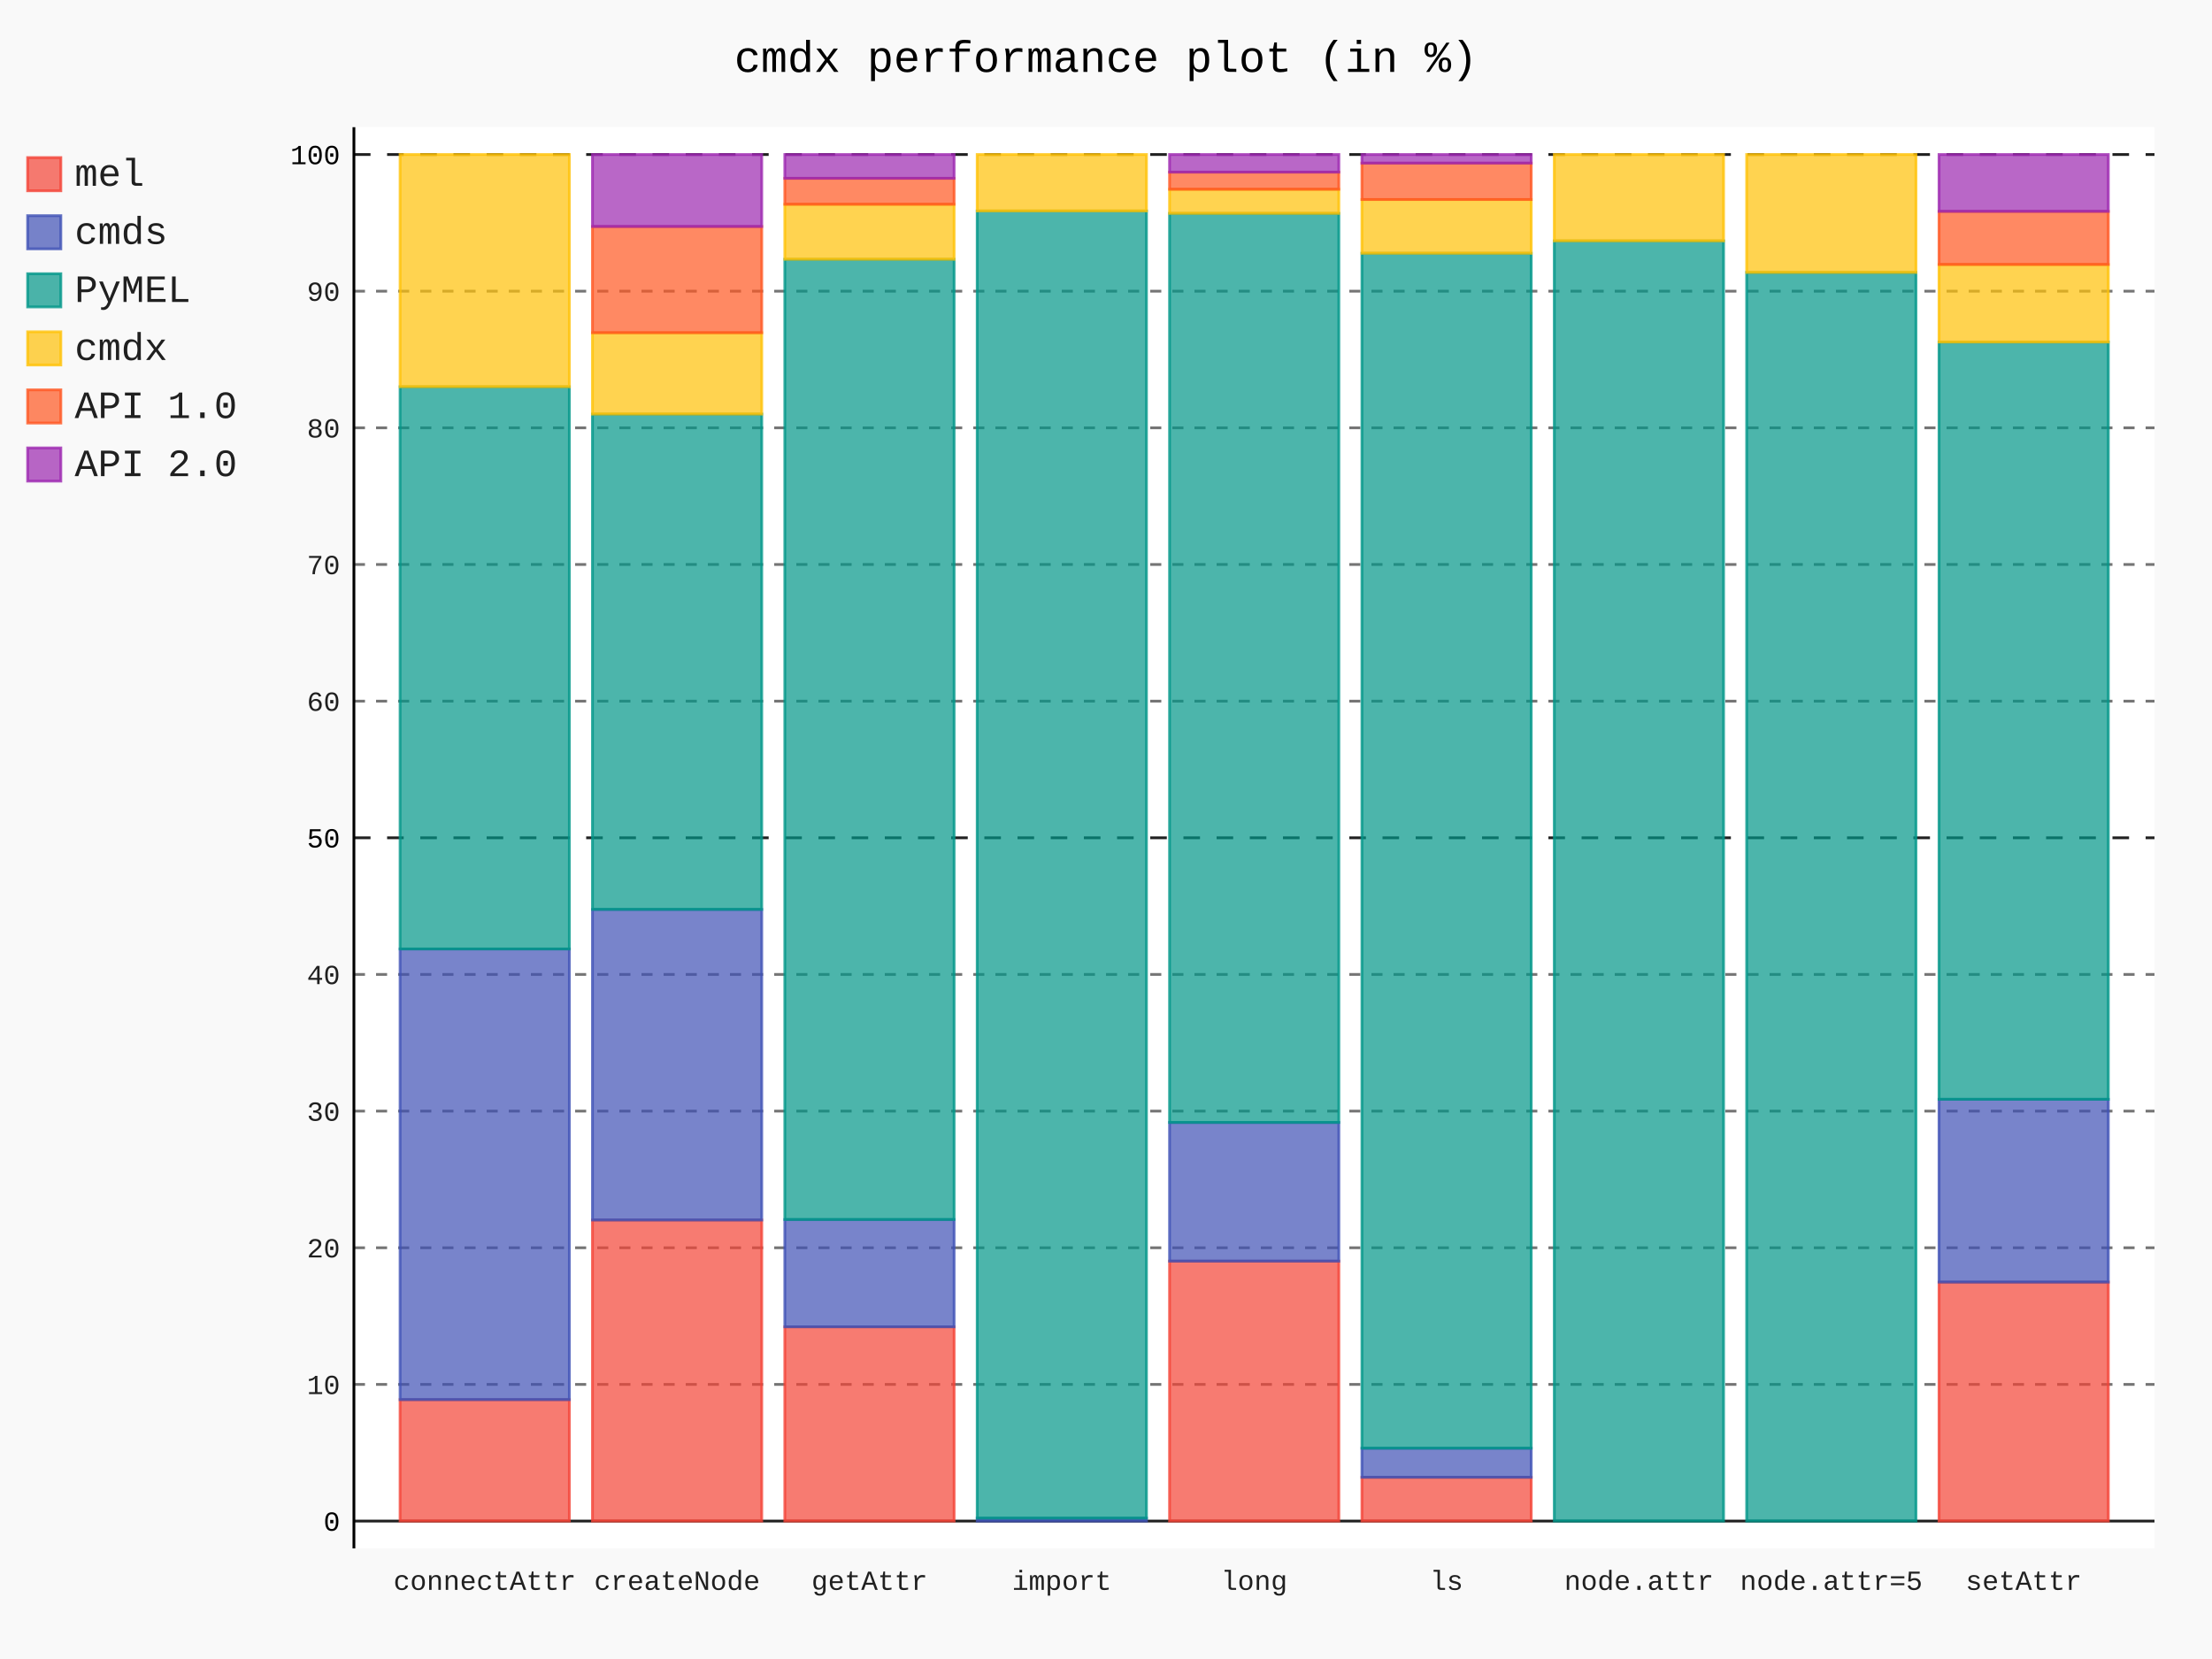
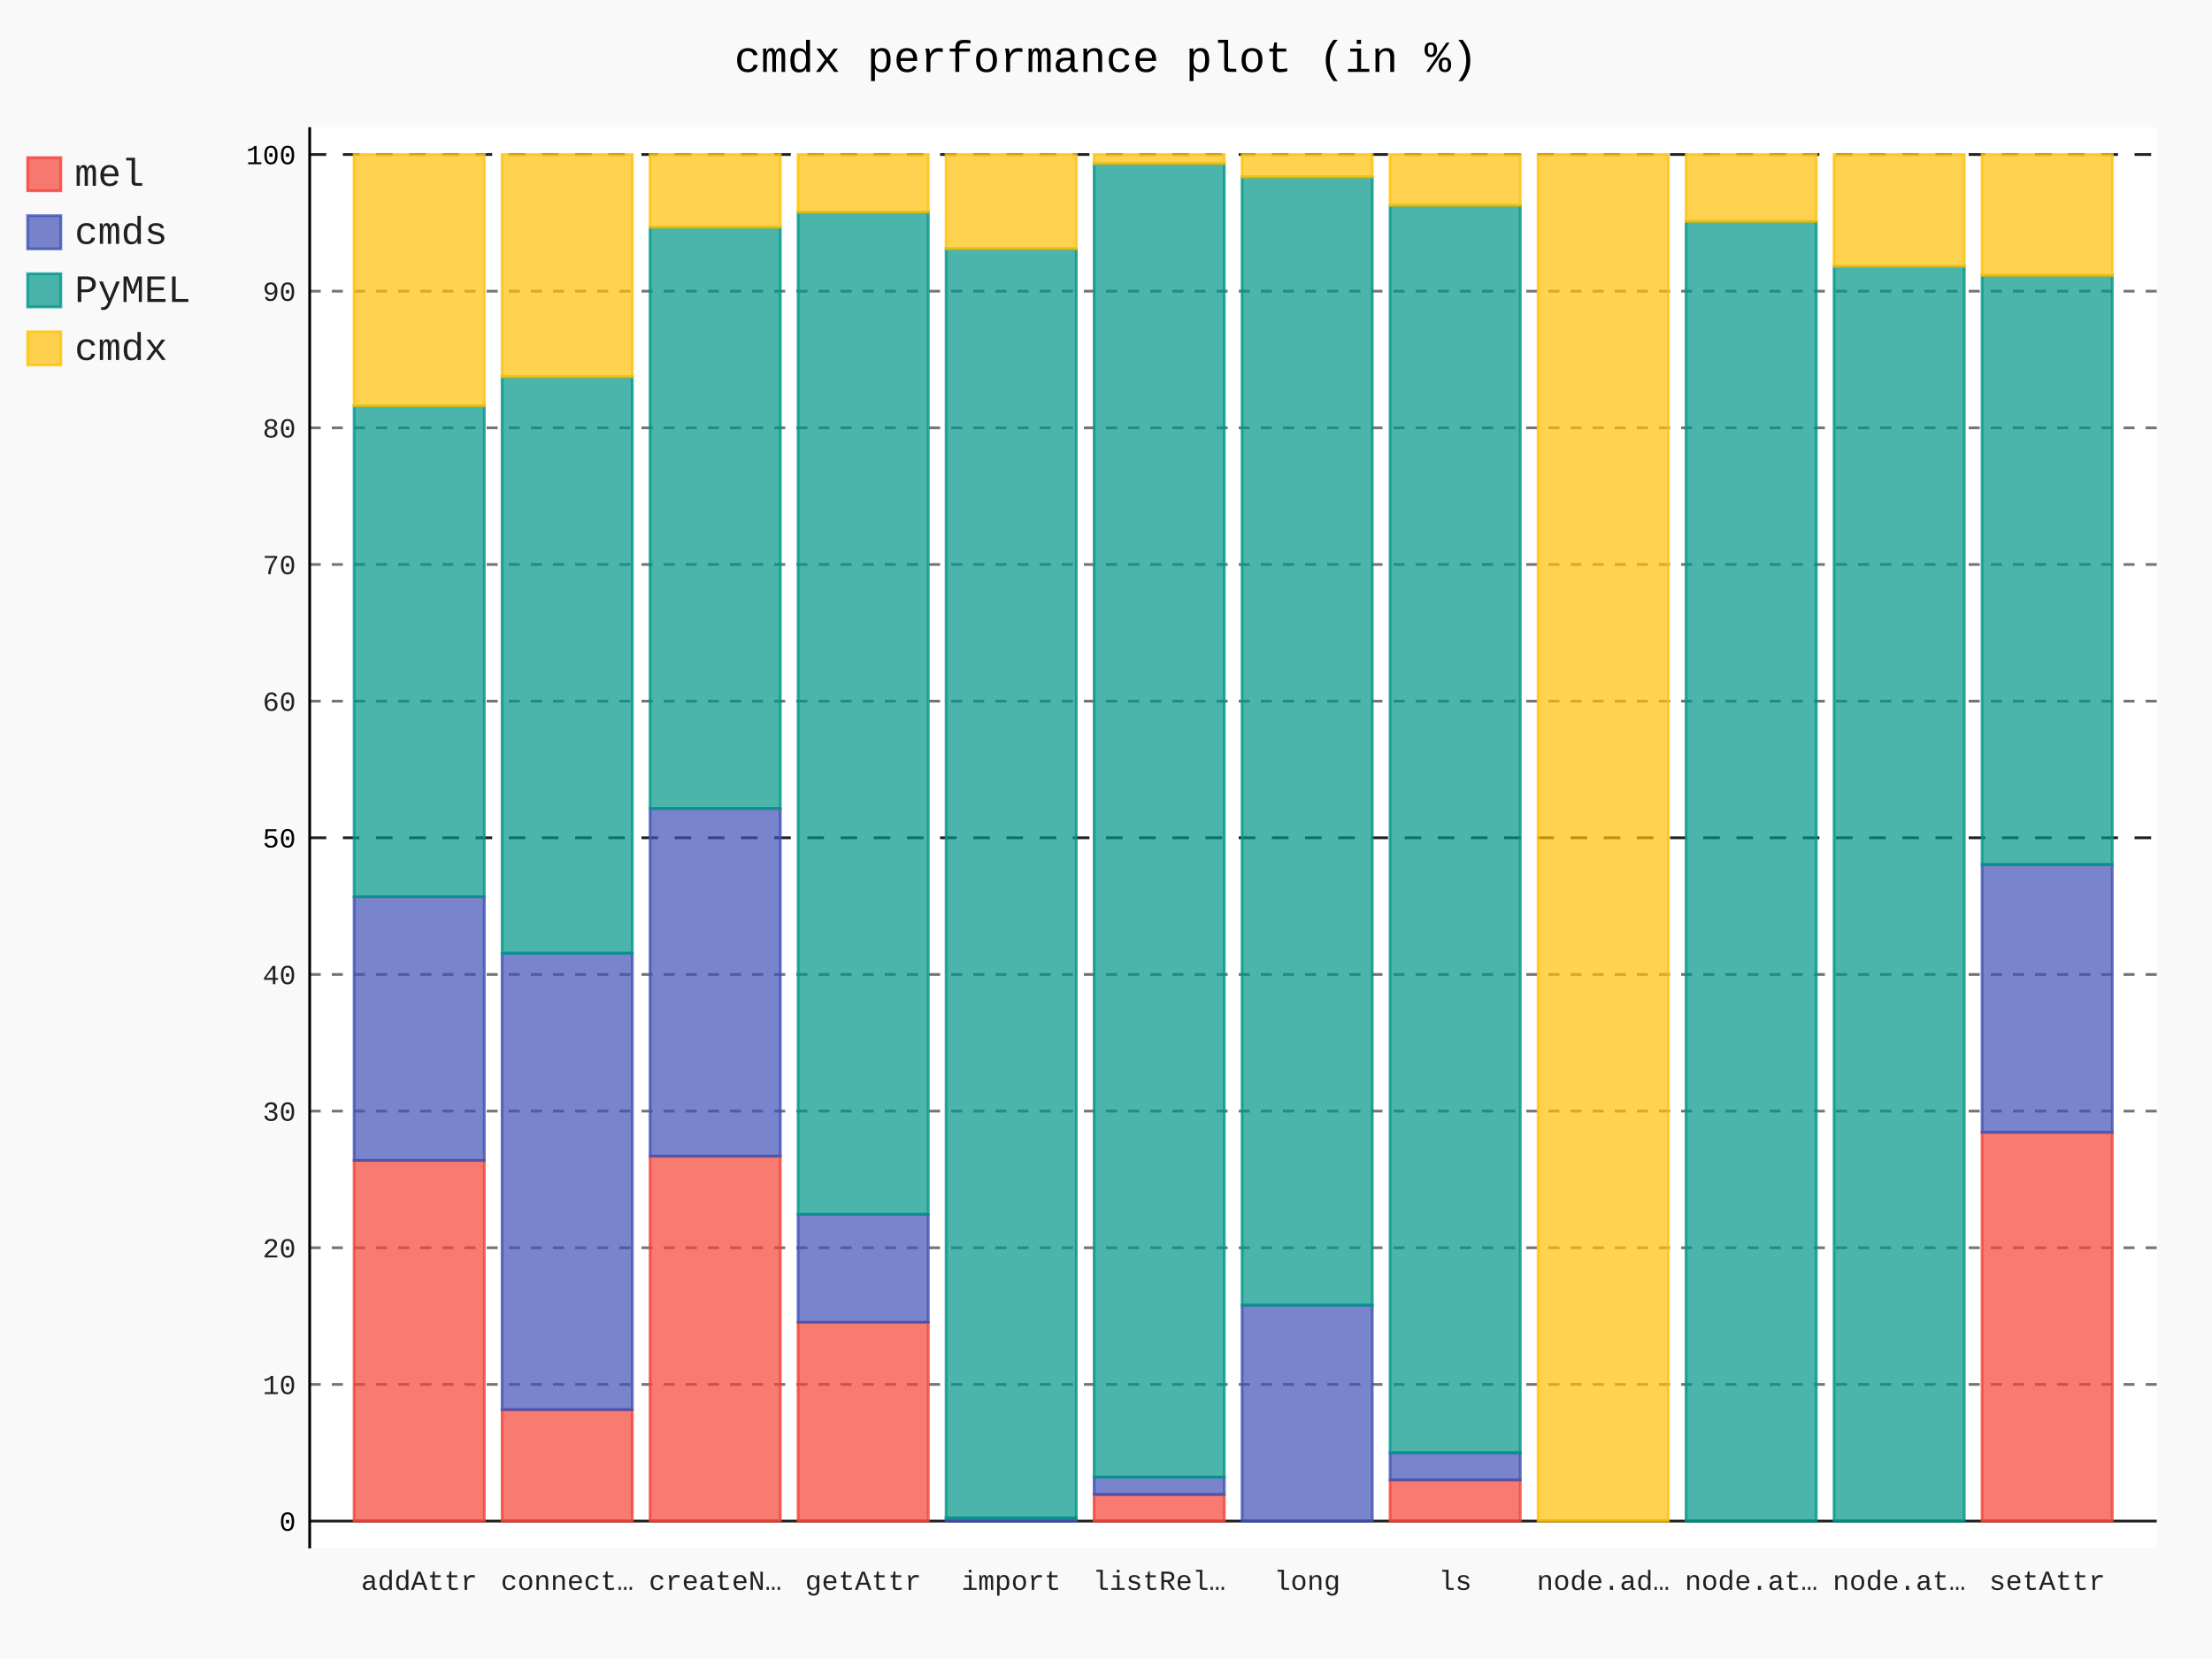
- <svg xmlns="http://www.w3.org/2000/svg" class="pygal-chart" id="chart-38156dab-b1e2-40b2-b90a-546d1718c278" viewBox="0 0 800 600">
+ <svg xmlns="http://www.w3.org/2000/svg" class="pygal-chart" id="chart-b6c16e8e-d1af-4953-ab84-be3a1826a1d7" viewBox="0 0 800 600">
  <defs>
-     <style type="text/css">#chart-38156dab-b1e2-40b2-b90a-546d1718c278{-webkit-user-select:none;-webkit-font-smoothing:antialiased;font-family:Consolas,"Liberation Mono",Menlo,Courier,monospace}#chart-38156dab-b1e2-40b2-b90a-546d1718c278 .title{font-family:Consolas,"Liberation Mono",Menlo,Courier,monospace;font-size:16px}#chart-38156dab-b1e2-40b2-b90a-546d1718c278 .legends .legend text{font-family:Consolas,"Liberation Mono",Menlo,Courier,monospace;font-size:14px}#chart-38156dab-b1e2-40b2-b90a-546d1718c278 .axis text{font-family:Consolas,"Liberation Mono",Menlo,Courier,monospace;font-size:10px}#chart-38156dab-b1e2-40b2-b90a-546d1718c278 .axis text.major{font-family:Consolas,"Liberation Mono",Menlo,Courier,monospace;font-size:10px}#chart-38156dab-b1e2-40b2-b90a-546d1718c278 .text-overlay text.value{font-family:Consolas,"Liberation Mono",Menlo,Courier,monospace;font-size:16px}#chart-38156dab-b1e2-40b2-b90a-546d1718c278 .text-overlay text.label{font-family:Consolas,"Liberation Mono",Menlo,Courier,monospace;font-size:10px}#chart-38156dab-b1e2-40b2-b90a-546d1718c278 .tooltip{font-family:Consolas,"Liberation Mono",Menlo,Courier,monospace;font-size:14px}#chart-38156dab-b1e2-40b2-b90a-546d1718c278 text.no_data{font-family:Consolas,"Liberation Mono",Menlo,Courier,monospace;font-size:64px}
- #chart-38156dab-b1e2-40b2-b90a-546d1718c278{background-color:rgba(249,249,249,1)}#chart-38156dab-b1e2-40b2-b90a-546d1718c278 path,#chart-38156dab-b1e2-40b2-b90a-546d1718c278 line,#chart-38156dab-b1e2-40b2-b90a-546d1718c278 rect,#chart-38156dab-b1e2-40b2-b90a-546d1718c278 circle{-webkit-transition:150ms;-moz-transition:150ms;transition:150ms}#chart-38156dab-b1e2-40b2-b90a-546d1718c278 .graph &gt; .background{fill:rgba(249,249,249,1)}#chart-38156dab-b1e2-40b2-b90a-546d1718c278 .plot &gt; .background{fill:rgba(255,255,255,1)}#chart-38156dab-b1e2-40b2-b90a-546d1718c278 .graph{fill:rgba(0,0,0,.87)}#chart-38156dab-b1e2-40b2-b90a-546d1718c278 text.no_data{fill:rgba(0,0,0,1)}#chart-38156dab-b1e2-40b2-b90a-546d1718c278 .title{fill:rgba(0,0,0,1)}#chart-38156dab-b1e2-40b2-b90a-546d1718c278 .legends .legend text{fill:rgba(0,0,0,.87)}#chart-38156dab-b1e2-40b2-b90a-546d1718c278 .legends .legend:hover text{fill:rgba(0,0,0,1)}#chart-38156dab-b1e2-40b2-b90a-546d1718c278 .axis .line{stroke:rgba(0,0,0,1)}#chart-38156dab-b1e2-40b2-b90a-546d1718c278 .axis .guide.line{stroke:rgba(0,0,0,.54)}#chart-38156dab-b1e2-40b2-b90a-546d1718c278 .axis .major.line{stroke:rgba(0,0,0,.87)}#chart-38156dab-b1e2-40b2-b90a-546d1718c278 .axis text.major{fill:rgba(0,0,0,1)}#chart-38156dab-b1e2-40b2-b90a-546d1718c278 .axis.y .guides:hover .guide.line,#chart-38156dab-b1e2-40b2-b90a-546d1718c278 .line-graph .axis.x .guides:hover .guide.line,#chart-38156dab-b1e2-40b2-b90a-546d1718c278 .stackedline-graph .axis.x .guides:hover .guide.line,#chart-38156dab-b1e2-40b2-b90a-546d1718c278 .xy-graph .axis.x .guides:hover .guide.line{stroke:rgba(0,0,0,1)}#chart-38156dab-b1e2-40b2-b90a-546d1718c278 .axis .guides:hover text{fill:rgba(0,0,0,1)}#chart-38156dab-b1e2-40b2-b90a-546d1718c278 .reactive{fill-opacity:.7;stroke-opacity:.8}#chart-38156dab-b1e2-40b2-b90a-546d1718c278 .ci{stroke:rgba(0,0,0,.87)}#chart-38156dab-b1e2-40b2-b90a-546d1718c278 .reactive.active,#chart-38156dab-b1e2-40b2-b90a-546d1718c278 .active .reactive{fill-opacity:.8;stroke-opacity:.9;stroke-width:4}#chart-38156dab-b1e2-40b2-b90a-546d1718c278 .ci .reactive.active{stroke-width:1.5}#chart-38156dab-b1e2-40b2-b90a-546d1718c278 .series text{fill:rgba(0,0,0,1)}#chart-38156dab-b1e2-40b2-b90a-546d1718c278 .tooltip rect{fill:rgba(255,255,255,1);stroke:rgba(0,0,0,1);-webkit-transition:opacity 150ms;-moz-transition:opacity 150ms;transition:opacity 150ms}#chart-38156dab-b1e2-40b2-b90a-546d1718c278 .tooltip .label{fill:rgba(0,0,0,.87)}#chart-38156dab-b1e2-40b2-b90a-546d1718c278 .tooltip .label{fill:rgba(0,0,0,.87)}#chart-38156dab-b1e2-40b2-b90a-546d1718c278 .tooltip .legend{font-size:.8em;fill:rgba(0,0,0,.54)}#chart-38156dab-b1e2-40b2-b90a-546d1718c278 .tooltip .x_label{font-size:.6em;fill:rgba(0,0,0,1)}#chart-38156dab-b1e2-40b2-b90a-546d1718c278 .tooltip .xlink{font-size:.5em;text-decoration:underline}#chart-38156dab-b1e2-40b2-b90a-546d1718c278 .tooltip .value{font-size:1.5em}#chart-38156dab-b1e2-40b2-b90a-546d1718c278 .bound{font-size:.5em}#chart-38156dab-b1e2-40b2-b90a-546d1718c278 .max-value{font-size:.75em;fill:rgba(0,0,0,.54)}#chart-38156dab-b1e2-40b2-b90a-546d1718c278 .map-element{fill:rgba(255,255,255,1);stroke:rgba(0,0,0,.54) !important}#chart-38156dab-b1e2-40b2-b90a-546d1718c278 .map-element .reactive{fill-opacity:inherit;stroke-opacity:inherit}#chart-38156dab-b1e2-40b2-b90a-546d1718c278 .color-0,#chart-38156dab-b1e2-40b2-b90a-546d1718c278 .color-0 a:visited{stroke:#F44336;fill:#F44336}#chart-38156dab-b1e2-40b2-b90a-546d1718c278 .color-1,#chart-38156dab-b1e2-40b2-b90a-546d1718c278 .color-1 a:visited{stroke:#3F51B5;fill:#3F51B5}#chart-38156dab-b1e2-40b2-b90a-546d1718c278 .color-2,#chart-38156dab-b1e2-40b2-b90a-546d1718c278 .color-2 a:visited{stroke:#009688;fill:#009688}#chart-38156dab-b1e2-40b2-b90a-546d1718c278 .color-3,#chart-38156dab-b1e2-40b2-b90a-546d1718c278 .color-3 a:visited{stroke:#FFC107;fill:#FFC107}#chart-38156dab-b1e2-40b2-b90a-546d1718c278 .color-4,#chart-38156dab-b1e2-40b2-b90a-546d1718c278 .color-4 a:visited{stroke:#FF5722;fill:#FF5722}#chart-38156dab-b1e2-40b2-b90a-546d1718c278 .color-5,#chart-38156dab-b1e2-40b2-b90a-546d1718c278 .color-5 a:visited{stroke:#9C27B0;fill:#9C27B0}#chart-38156dab-b1e2-40b2-b90a-546d1718c278 .text-overlay .color-0 text{fill:black}#chart-38156dab-b1e2-40b2-b90a-546d1718c278 .text-overlay .color-1 text{fill:black}#chart-38156dab-b1e2-40b2-b90a-546d1718c278 .text-overlay .color-2 text{fill:black}#chart-38156dab-b1e2-40b2-b90a-546d1718c278 .text-overlay .color-3 text{fill:black}#chart-38156dab-b1e2-40b2-b90a-546d1718c278 .text-overlay .color-4 text{fill:black}#chart-38156dab-b1e2-40b2-b90a-546d1718c278 .text-overlay .color-5 text{fill:black}
- #chart-38156dab-b1e2-40b2-b90a-546d1718c278 text.no_data{text-anchor:middle}#chart-38156dab-b1e2-40b2-b90a-546d1718c278 .guide.line{fill:none}#chart-38156dab-b1e2-40b2-b90a-546d1718c278 .centered{text-anchor:middle}#chart-38156dab-b1e2-40b2-b90a-546d1718c278 .title{text-anchor:middle}#chart-38156dab-b1e2-40b2-b90a-546d1718c278 .legends .legend text{fill-opacity:1}#chart-38156dab-b1e2-40b2-b90a-546d1718c278 .axis.x text{text-anchor:middle}#chart-38156dab-b1e2-40b2-b90a-546d1718c278 .axis.x:not(.web) text[transform]{text-anchor:start}#chart-38156dab-b1e2-40b2-b90a-546d1718c278 .axis.x:not(.web) text[transform].backwards{text-anchor:end}#chart-38156dab-b1e2-40b2-b90a-546d1718c278 .axis.y text{text-anchor:end}#chart-38156dab-b1e2-40b2-b90a-546d1718c278 .axis.y text[transform].backwards{text-anchor:start}#chart-38156dab-b1e2-40b2-b90a-546d1718c278 .axis.y2 text{text-anchor:start}#chart-38156dab-b1e2-40b2-b90a-546d1718c278 .axis.y2 text[transform].backwards{text-anchor:end}#chart-38156dab-b1e2-40b2-b90a-546d1718c278 .axis .guide.line{stroke-dasharray:4,4}#chart-38156dab-b1e2-40b2-b90a-546d1718c278 .axis .major.guide.line{stroke-dasharray:6,6}#chart-38156dab-b1e2-40b2-b90a-546d1718c278 .horizontal .axis.y .guide.line,#chart-38156dab-b1e2-40b2-b90a-546d1718c278 .horizontal .axis.y2 .guide.line,#chart-38156dab-b1e2-40b2-b90a-546d1718c278 .vertical .axis.x .guide.line{opacity:0}#chart-38156dab-b1e2-40b2-b90a-546d1718c278 .horizontal .axis.always_show .guide.line,#chart-38156dab-b1e2-40b2-b90a-546d1718c278 .vertical .axis.always_show .guide.line{opacity:1 !important}#chart-38156dab-b1e2-40b2-b90a-546d1718c278 .axis.y .guides:hover .guide.line,#chart-38156dab-b1e2-40b2-b90a-546d1718c278 .axis.y2 .guides:hover .guide.line,#chart-38156dab-b1e2-40b2-b90a-546d1718c278 .axis.x .guides:hover .guide.line{opacity:1}#chart-38156dab-b1e2-40b2-b90a-546d1718c278 .axis .guides:hover text{opacity:1}#chart-38156dab-b1e2-40b2-b90a-546d1718c278 .nofill{fill:none}#chart-38156dab-b1e2-40b2-b90a-546d1718c278 .subtle-fill{fill-opacity:.2}#chart-38156dab-b1e2-40b2-b90a-546d1718c278 .dot{stroke-width:1px;fill-opacity:1}#chart-38156dab-b1e2-40b2-b90a-546d1718c278 .dot.active{stroke-width:5px}#chart-38156dab-b1e2-40b2-b90a-546d1718c278 .dot.negative{fill:transparent}#chart-38156dab-b1e2-40b2-b90a-546d1718c278 text,#chart-38156dab-b1e2-40b2-b90a-546d1718c278 tspan{stroke:none !important}#chart-38156dab-b1e2-40b2-b90a-546d1718c278 .series text.active{opacity:1}#chart-38156dab-b1e2-40b2-b90a-546d1718c278 .tooltip rect{fill-opacity:.95;stroke-width:.5}#chart-38156dab-b1e2-40b2-b90a-546d1718c278 .tooltip text{fill-opacity:1}#chart-38156dab-b1e2-40b2-b90a-546d1718c278 .showable{visibility:hidden}#chart-38156dab-b1e2-40b2-b90a-546d1718c278 .showable.shown{visibility:visible}#chart-38156dab-b1e2-40b2-b90a-546d1718c278 .gauge-background{fill:rgba(229,229,229,1);stroke:none}#chart-38156dab-b1e2-40b2-b90a-546d1718c278 .bg-lines{stroke:rgba(249,249,249,1);stroke-width:2px}</style>
+     <style type="text/css">#chart-b6c16e8e-d1af-4953-ab84-be3a1826a1d7{-webkit-user-select:none;-webkit-font-smoothing:antialiased;font-family:Consolas,"Liberation Mono",Menlo,Courier,monospace}#chart-b6c16e8e-d1af-4953-ab84-be3a1826a1d7 .title{font-family:Consolas,"Liberation Mono",Menlo,Courier,monospace;font-size:16px}#chart-b6c16e8e-d1af-4953-ab84-be3a1826a1d7 .legends .legend text{font-family:Consolas,"Liberation Mono",Menlo,Courier,monospace;font-size:14px}#chart-b6c16e8e-d1af-4953-ab84-be3a1826a1d7 .axis text{font-family:Consolas,"Liberation Mono",Menlo,Courier,monospace;font-size:10px}#chart-b6c16e8e-d1af-4953-ab84-be3a1826a1d7 .axis text.major{font-family:Consolas,"Liberation Mono",Menlo,Courier,monospace;font-size:10px}#chart-b6c16e8e-d1af-4953-ab84-be3a1826a1d7 .text-overlay text.value{font-family:Consolas,"Liberation Mono",Menlo,Courier,monospace;font-size:16px}#chart-b6c16e8e-d1af-4953-ab84-be3a1826a1d7 .text-overlay text.label{font-family:Consolas,"Liberation Mono",Menlo,Courier,monospace;font-size:10px}#chart-b6c16e8e-d1af-4953-ab84-be3a1826a1d7 .tooltip{font-family:Consolas,"Liberation Mono",Menlo,Courier,monospace;font-size:14px}#chart-b6c16e8e-d1af-4953-ab84-be3a1826a1d7 text.no_data{font-family:Consolas,"Liberation Mono",Menlo,Courier,monospace;font-size:64px}
+ #chart-b6c16e8e-d1af-4953-ab84-be3a1826a1d7{background-color:rgba(249,249,249,1)}#chart-b6c16e8e-d1af-4953-ab84-be3a1826a1d7 path,#chart-b6c16e8e-d1af-4953-ab84-be3a1826a1d7 line,#chart-b6c16e8e-d1af-4953-ab84-be3a1826a1d7 rect,#chart-b6c16e8e-d1af-4953-ab84-be3a1826a1d7 circle{-webkit-transition:150ms;-moz-transition:150ms;transition:150ms}#chart-b6c16e8e-d1af-4953-ab84-be3a1826a1d7 .graph &gt; .background{fill:rgba(249,249,249,1)}#chart-b6c16e8e-d1af-4953-ab84-be3a1826a1d7 .plot &gt; .background{fill:rgba(255,255,255,1)}#chart-b6c16e8e-d1af-4953-ab84-be3a1826a1d7 .graph{fill:rgba(0,0,0,.87)}#chart-b6c16e8e-d1af-4953-ab84-be3a1826a1d7 text.no_data{fill:rgba(0,0,0,1)}#chart-b6c16e8e-d1af-4953-ab84-be3a1826a1d7 .title{fill:rgba(0,0,0,1)}#chart-b6c16e8e-d1af-4953-ab84-be3a1826a1d7 .legends .legend text{fill:rgba(0,0,0,.87)}#chart-b6c16e8e-d1af-4953-ab84-be3a1826a1d7 .legends .legend:hover text{fill:rgba(0,0,0,1)}#chart-b6c16e8e-d1af-4953-ab84-be3a1826a1d7 .axis .line{stroke:rgba(0,0,0,1)}#chart-b6c16e8e-d1af-4953-ab84-be3a1826a1d7 .axis .guide.line{stroke:rgba(0,0,0,.54)}#chart-b6c16e8e-d1af-4953-ab84-be3a1826a1d7 .axis .major.line{stroke:rgba(0,0,0,.87)}#chart-b6c16e8e-d1af-4953-ab84-be3a1826a1d7 .axis text.major{fill:rgba(0,0,0,1)}#chart-b6c16e8e-d1af-4953-ab84-be3a1826a1d7 .axis.y .guides:hover .guide.line,#chart-b6c16e8e-d1af-4953-ab84-be3a1826a1d7 .line-graph .axis.x .guides:hover .guide.line,#chart-b6c16e8e-d1af-4953-ab84-be3a1826a1d7 .stackedline-graph .axis.x .guides:hover .guide.line,#chart-b6c16e8e-d1af-4953-ab84-be3a1826a1d7 .xy-graph .axis.x .guides:hover .guide.line{stroke:rgba(0,0,0,1)}#chart-b6c16e8e-d1af-4953-ab84-be3a1826a1d7 .axis .guides:hover text{fill:rgba(0,0,0,1)}#chart-b6c16e8e-d1af-4953-ab84-be3a1826a1d7 .reactive{fill-opacity:.7;stroke-opacity:.8}#chart-b6c16e8e-d1af-4953-ab84-be3a1826a1d7 .ci{stroke:rgba(0,0,0,.87)}#chart-b6c16e8e-d1af-4953-ab84-be3a1826a1d7 .reactive.active,#chart-b6c16e8e-d1af-4953-ab84-be3a1826a1d7 .active .reactive{fill-opacity:.8;stroke-opacity:.9;stroke-width:4}#chart-b6c16e8e-d1af-4953-ab84-be3a1826a1d7 .ci .reactive.active{stroke-width:1.5}#chart-b6c16e8e-d1af-4953-ab84-be3a1826a1d7 .series text{fill:rgba(0,0,0,1)}#chart-b6c16e8e-d1af-4953-ab84-be3a1826a1d7 .tooltip rect{fill:rgba(255,255,255,1);stroke:rgba(0,0,0,1);-webkit-transition:opacity 150ms;-moz-transition:opacity 150ms;transition:opacity 150ms}#chart-b6c16e8e-d1af-4953-ab84-be3a1826a1d7 .tooltip .label{fill:rgba(0,0,0,.87)}#chart-b6c16e8e-d1af-4953-ab84-be3a1826a1d7 .tooltip .label{fill:rgba(0,0,0,.87)}#chart-b6c16e8e-d1af-4953-ab84-be3a1826a1d7 .tooltip .legend{font-size:.8em;fill:rgba(0,0,0,.54)}#chart-b6c16e8e-d1af-4953-ab84-be3a1826a1d7 .tooltip .x_label{font-size:.6em;fill:rgba(0,0,0,1)}#chart-b6c16e8e-d1af-4953-ab84-be3a1826a1d7 .tooltip .xlink{font-size:.5em;text-decoration:underline}#chart-b6c16e8e-d1af-4953-ab84-be3a1826a1d7 .tooltip .value{font-size:1.5em}#chart-b6c16e8e-d1af-4953-ab84-be3a1826a1d7 .bound{font-size:.5em}#chart-b6c16e8e-d1af-4953-ab84-be3a1826a1d7 .max-value{font-size:.75em;fill:rgba(0,0,0,.54)}#chart-b6c16e8e-d1af-4953-ab84-be3a1826a1d7 .map-element{fill:rgba(255,255,255,1);stroke:rgba(0,0,0,.54) !important}#chart-b6c16e8e-d1af-4953-ab84-be3a1826a1d7 .map-element .reactive{fill-opacity:inherit;stroke-opacity:inherit}#chart-b6c16e8e-d1af-4953-ab84-be3a1826a1d7 .color-0,#chart-b6c16e8e-d1af-4953-ab84-be3a1826a1d7 .color-0 a:visited{stroke:#F44336;fill:#F44336}#chart-b6c16e8e-d1af-4953-ab84-be3a1826a1d7 .color-1,#chart-b6c16e8e-d1af-4953-ab84-be3a1826a1d7 .color-1 a:visited{stroke:#3F51B5;fill:#3F51B5}#chart-b6c16e8e-d1af-4953-ab84-be3a1826a1d7 .color-2,#chart-b6c16e8e-d1af-4953-ab84-be3a1826a1d7 .color-2 a:visited{stroke:#009688;fill:#009688}#chart-b6c16e8e-d1af-4953-ab84-be3a1826a1d7 .color-3,#chart-b6c16e8e-d1af-4953-ab84-be3a1826a1d7 .color-3 a:visited{stroke:#FFC107;fill:#FFC107}#chart-b6c16e8e-d1af-4953-ab84-be3a1826a1d7 .text-overlay .color-0 text{fill:black}#chart-b6c16e8e-d1af-4953-ab84-be3a1826a1d7 .text-overlay .color-1 text{fill:black}#chart-b6c16e8e-d1af-4953-ab84-be3a1826a1d7 .text-overlay .color-2 text{fill:black}#chart-b6c16e8e-d1af-4953-ab84-be3a1826a1d7 .text-overlay .color-3 text{fill:black}
+ #chart-b6c16e8e-d1af-4953-ab84-be3a1826a1d7 text.no_data{text-anchor:middle}#chart-b6c16e8e-d1af-4953-ab84-be3a1826a1d7 .guide.line{fill:none}#chart-b6c16e8e-d1af-4953-ab84-be3a1826a1d7 .centered{text-anchor:middle}#chart-b6c16e8e-d1af-4953-ab84-be3a1826a1d7 .title{text-anchor:middle}#chart-b6c16e8e-d1af-4953-ab84-be3a1826a1d7 .legends .legend text{fill-opacity:1}#chart-b6c16e8e-d1af-4953-ab84-be3a1826a1d7 .axis.x text{text-anchor:middle}#chart-b6c16e8e-d1af-4953-ab84-be3a1826a1d7 .axis.x:not(.web) text[transform]{text-anchor:start}#chart-b6c16e8e-d1af-4953-ab84-be3a1826a1d7 .axis.x:not(.web) text[transform].backwards{text-anchor:end}#chart-b6c16e8e-d1af-4953-ab84-be3a1826a1d7 .axis.y text{text-anchor:end}#chart-b6c16e8e-d1af-4953-ab84-be3a1826a1d7 .axis.y text[transform].backwards{text-anchor:start}#chart-b6c16e8e-d1af-4953-ab84-be3a1826a1d7 .axis.y2 text{text-anchor:start}#chart-b6c16e8e-d1af-4953-ab84-be3a1826a1d7 .axis.y2 text[transform].backwards{text-anchor:end}#chart-b6c16e8e-d1af-4953-ab84-be3a1826a1d7 .axis .guide.line{stroke-dasharray:4,4}#chart-b6c16e8e-d1af-4953-ab84-be3a1826a1d7 .axis .major.guide.line{stroke-dasharray:6,6}#chart-b6c16e8e-d1af-4953-ab84-be3a1826a1d7 .horizontal .axis.y .guide.line,#chart-b6c16e8e-d1af-4953-ab84-be3a1826a1d7 .horizontal .axis.y2 .guide.line,#chart-b6c16e8e-d1af-4953-ab84-be3a1826a1d7 .vertical .axis.x .guide.line{opacity:0}#chart-b6c16e8e-d1af-4953-ab84-be3a1826a1d7 .horizontal .axis.always_show .guide.line,#chart-b6c16e8e-d1af-4953-ab84-be3a1826a1d7 .vertical .axis.always_show .guide.line{opacity:1 !important}#chart-b6c16e8e-d1af-4953-ab84-be3a1826a1d7 .axis.y .guides:hover .guide.line,#chart-b6c16e8e-d1af-4953-ab84-be3a1826a1d7 .axis.y2 .guides:hover .guide.line,#chart-b6c16e8e-d1af-4953-ab84-be3a1826a1d7 .axis.x .guides:hover .guide.line{opacity:1}#chart-b6c16e8e-d1af-4953-ab84-be3a1826a1d7 .axis .guides:hover text{opacity:1}#chart-b6c16e8e-d1af-4953-ab84-be3a1826a1d7 .nofill{fill:none}#chart-b6c16e8e-d1af-4953-ab84-be3a1826a1d7 .subtle-fill{fill-opacity:.2}#chart-b6c16e8e-d1af-4953-ab84-be3a1826a1d7 .dot{stroke-width:1px;fill-opacity:1}#chart-b6c16e8e-d1af-4953-ab84-be3a1826a1d7 .dot.active{stroke-width:5px}#chart-b6c16e8e-d1af-4953-ab84-be3a1826a1d7 .dot.negative{fill:transparent}#chart-b6c16e8e-d1af-4953-ab84-be3a1826a1d7 text,#chart-b6c16e8e-d1af-4953-ab84-be3a1826a1d7 tspan{stroke:none !important}#chart-b6c16e8e-d1af-4953-ab84-be3a1826a1d7 .series text.active{opacity:1}#chart-b6c16e8e-d1af-4953-ab84-be3a1826a1d7 .tooltip rect{fill-opacity:.95;stroke-width:.5}#chart-b6c16e8e-d1af-4953-ab84-be3a1826a1d7 .tooltip text{fill-opacity:1}#chart-b6c16e8e-d1af-4953-ab84-be3a1826a1d7 .showable{visibility:hidden}#chart-b6c16e8e-d1af-4953-ab84-be3a1826a1d7 .showable.shown{visibility:visible}#chart-b6c16e8e-d1af-4953-ab84-be3a1826a1d7 .gauge-background{fill:rgba(229,229,229,1);stroke:none}#chart-b6c16e8e-d1af-4953-ab84-be3a1826a1d7 .bg-lines{stroke:rgba(249,249,249,1);stroke-width:2px}</style>
  </defs>
  <g class="graph stackedbar-graph vertical">
    <rect class="background" height="600" width="800" x="0" y="0" />
-     <g class="plot" transform="translate(128, 46)">
-       <rect class="background" height="514" width="651.2" x="0" y="0" />
+     <g class="plot" transform="translate(112, 46)">
+       <rect class="background" height="514" width="668.0" x="0" y="0" />
      <g class="axis y always_show">
        <g class="guides">
-           <path class="axis major line" d="M0 504.115 h651.2" />
+           <path class="axis major line" d="M0 504.115 h668" />
          <text class="major" x="-5" y="507.615">0</text>
        </g>
        <g class="guides">
-           <path class="guide line" d="M0 454.692 h651.2" />
+           <path class="guide line" d="M0 454.692 h668" />
          <text class="" x="-5" y="458.192">10</text>
        </g>
        <g class="guides">
-           <path class="guide line" d="M0 405.269 h651.2" />
+           <path class="guide line" d="M0 405.269 h668" />
          <text class="" x="-5" y="408.769">20</text>
        </g>
        <g class="guides">
-           <path class="guide line" d="M0 355.846 h651.2" />
+           <path class="guide line" d="M0 355.846 h668" />
          <text class="" x="-5" y="359.346">30</text>
        </g>
        <g class="guides">
-           <path class="guide line" d="M0 306.423 h651.2" />
+           <path class="guide line" d="M0 306.423 h668" />
          <text class="" x="-5" y="309.923">40</text>
        </g>
        <g class="guides">
-           <path class="major guide line" d="M0 257 h651.2" />
+           <path class="major guide line" d="M0 257 h668" />
          <text class="major" x="-5" y="260.5">50</text>
        </g>
        <g class="guides">
-           <path class="guide line" d="M0 207.577 h651.2" />
+           <path class="guide line" d="M0 207.577 h668" />
          <text class="" x="-5" y="211.077">60</text>
        </g>
        <g class="guides">
-           <path class="guide line" d="M0 158.154 h651.2" />
+           <path class="guide line" d="M0 158.154 h668" />
          <text class="" x="-5" y="161.654">70</text>
        </g>
        <g class="guides">
-           <path class="guide line" d="M0 108.731 h651.2" />
+           <path class="guide line" d="M0 108.731 h668" />
          <text class="" x="-5" y="112.231">80</text>
        </g>
        <g class="guides">
-           <path class="guide line" d="M0 59.308 h651.2" />
+           <path class="guide line" d="M0 59.308 h668" />
          <text class="" x="-5" y="62.808">90</text>
        </g>
        <g class="guides">
-           <path class="major guide line" d="M0 9.885 h651.2" />
+           <path class="major guide line" d="M0 9.885 h668" />
          <text class="major" x="-5" y="13.385">100</text>
        </g>
      </g>
      <g class="axis x">
        <path class="line" d="M0 0 v514" />
        <g class="guides">
-           <path class="guide line" d="M47.309 0 v514" />
-           <text class="" x="47.309" y="529.0">connectAttr</text>
-         </g>
-         <g class="guides">
-           <path class="guide line" d="M116.882 0 v514" />
-           <text class="" x="116.882" y="529.0">createNode</text>
-         </g>
-         <g class="guides">
-           <path class="guide line" d="M186.455 0 v514" />
-           <text class="" x="186.455" y="529.0">getAttr</text>
-         </g>
-         <g class="guides">
-           <path class="guide line" d="M256.027 0 v514" />
-           <text class="" x="256.027" y="529.0">import</text>
-         </g>
-         <g class="guides">
-           <path class="guide line" d="M325.6 0 v514" />
-           <text class="" x="325.6" y="529.0">long</text>
-         </g>
-         <g class="guides">
-           <path class="guide line" d="M395.173 0 v514" />
-           <text class="" x="395.173" y="529.0">ls</text>
-         </g>
-         <g class="guides">
-           <path class="guide line" d="M464.745 0 v514" />
-           <text class="" x="464.745" y="529.0">node.attr</text>
-         </g>
-         <g class="guides">
-           <path class="guide line" d="M534.318 0 v514" />
-           <text class="" x="534.318" y="529.0">node.attr=5</text>
-         </g>
-         <g class="guides">
-           <path class="guide line" d="M603.891 0 v514" />
-           <text class="" x="603.891" y="529.0">setAttr</text>
+           <path class="guide line" d="M39.609 0 v514" />
+           <text class="" x="39.609" y="529.0">addAttr</text>
+         </g>
+         <g class="guides">
+           <path class="guide line" d="M93.135 0 v514" />
+           <text class="" x="93.135" y="529.0">connect…</text>
+         </g>
+         <g class="guides">
+           <path class="guide line" d="M146.66 0 v514" />
+           <text class="" x="146.66" y="529.0">createN…</text>
+         </g>
+         <g class="guides">
+           <path class="guide line" d="M200.186 0 v514" />
+           <text class="" x="200.186" y="529.0">getAttr</text>
+         </g>
+         <g class="guides">
+           <path class="guide line" d="M253.712 0 v514" />
+           <text class="" x="253.712" y="529.0">import</text>
+         </g>
+         <g class="guides">
+           <path class="guide line" d="M307.237 0 v514" />
+           <text class="" x="307.237" y="529.0">listRel…</text>
+         </g>
+         <g class="guides">
+           <path class="guide line" d="M360.763 0 v514" />
+           <text class="" x="360.763" y="529.0">long</text>
+         </g>
+         <g class="guides">
+           <path class="guide line" d="M414.288 0 v514" />
+           <text class="" x="414.288" y="529.0">ls</text>
+         </g>
+         <g class="guides">
+           <path class="guide line" d="M467.814 0 v514" />
+           <text class="" x="467.814" y="529.0">node.ad…</text>
+         </g>
+         <g class="guides">
+           <path class="guide line" d="M521.34 0 v514" />
+           <text class="" x="521.34" y="529.0">node.at…</text>
+         </g>
+         <g class="guides">
+           <path class="guide line" d="M574.865 0 v514" />
+           <text class="" x="574.865" y="529.0">node.at…</text>
+         </g>
+         <g class="guides">
+           <path class="guide line" d="M628.391 0 v514" />
+           <text class="" x="628.391" y="529.0">setAttr</text>
        </g>
      </g>
      <g class="series serie-0 color-0">
        <g class="bars">
          <g class="bar">
-             <rect class="rect reactive tooltip-trigger" height="43.916" rx="0" ry="0" width="61.224" x="16.697" y="460.199" />
-           </g>
-           <g class="bar">
-             <rect class="rect reactive tooltip-trigger" height="108.875" rx="0" ry="0" width="61.224" x="86.27" y="395.241" />
-           </g>
-           <g class="bar">
-             <rect class="rect reactive tooltip-trigger" height="70.254" rx="0" ry="0" width="61.224" x="155.843" y="433.861" />
-           </g>
-           <g class="bar">
-             <rect class="rect reactive tooltip-trigger" height="0.0" rx="0" ry="0" width="61.224" x="225.415" y="504.115" />
-           </g>
-           <g class="bar">
-             <rect class="rect reactive tooltip-trigger" height="94.013" rx="0" ry="0" width="61.224" x="294.988" y="410.103" />
-           </g>
-           <g class="bar">
-             <rect class="rect reactive tooltip-trigger" height="15.833" rx="0" ry="0" width="61.224" x="364.561" y="488.282" />
-           </g>
-           <g class="bar">
-             <rect class="rect reactive tooltip-trigger" height="0.0" rx="0" ry="0" width="61.224" x="434.133" y="504.115" />
-           </g>
-           <g class="bar">
-             <rect class="rect reactive tooltip-trigger" height="0.0" rx="0" ry="0" width="61.224" x="503.706" y="504.115" />
-           </g>
-           <g class="bar">
-             <rect class="rect reactive tooltip-trigger" height="86.418" rx="0" ry="0" width="61.224" x="573.279" y="417.697" />
+             <rect class="rect reactive tooltip-trigger" height="130.44" rx="0" ry="0" width="47.103" x="16.058" y="373.675" />
+           </g>
+           <g class="bar">
+             <rect class="rect reactive tooltip-trigger" height="40.275" rx="0" ry="0" width="47.103" x="69.583" y="463.841" />
+           </g>
+           <g class="bar">
+             <rect class="rect reactive tooltip-trigger" height="131.97" rx="0" ry="0" width="47.103" x="123.109" y="372.145" />
+           </g>
+           <g class="bar">
+             <rect class="rect reactive tooltip-trigger" height="71.891" rx="0" ry="0" width="47.103" x="176.635" y="432.225" />
+           </g>
+           <g class="bar">
+             <rect class="rect reactive tooltip-trigger" height="0.0" rx="0" ry="0" width="47.103" x="230.16" y="504.115" />
+           </g>
+           <g class="bar">
+             <rect class="rect reactive tooltip-trigger" height="9.606" rx="0" ry="0" width="47.103" x="283.686" y="494.51" />
+           </g>
+           <g class="bar">
+             <rect class="rect reactive tooltip-trigger" height="0.0" rx="0" ry="0" width="47.103" x="337.212" y="504.115" />
+           </g>
+           <g class="bar">
+             <rect class="rect reactive tooltip-trigger" height="14.853" rx="0" ry="0" width="47.103" x="390.737" y="489.263" />
+           </g>
+           <g class="bar">
+             <rect class="rect reactive tooltip-trigger" height="0.0" rx="0" ry="0" width="47.103" x="444.263" y="504.115" />
+           </g>
+           <g class="bar">
+             <rect class="rect reactive tooltip-trigger" height="0.0" rx="0" ry="0" width="47.103" x="497.788" y="504.115" />
+           </g>
+           <g class="bar">
+             <rect class="rect reactive tooltip-trigger" height="0.0" rx="0" ry="0" width="47.103" x="551.314" y="504.115" />
+           </g>
+           <g class="bar">
+             <rect class="rect reactive tooltip-trigger" height="140.591" rx="0" ry="0" width="47.103" x="604.84" y="363.524" />
          </g>
        </g>
      </g>
      <g class="series serie-1 color-1">
        <g class="bars">
          <g class="bar">
-             <rect class="rect reactive tooltip-trigger" height="162.992" rx="0" ry="0" width="61.224" x="16.697" y="297.207" />
-           </g>
-           <g class="bar">
-             <rect class="rect reactive tooltip-trigger" height="112.338" rx="0" ry="0" width="61.224" x="86.27" y="282.902" />
-           </g>
-           <g class="bar">
-             <rect class="rect reactive tooltip-trigger" height="38.801" rx="0" ry="0" width="61.224" x="155.843" y="395.061" />
-           </g>
-           <g class="bar">
-             <rect class="rect reactive tooltip-trigger" height="1.052" rx="0" ry="0" width="61.224" x="225.415" y="503.063" />
-           </g>
-           <g class="bar">
-             <rect class="rect reactive tooltip-trigger" height="50.152" rx="0" ry="0" width="61.224" x="294.988" y="359.951" />
-           </g>
-           <g class="bar">
-             <rect class="rect reactive tooltip-trigger" height="10.522" rx="0" ry="0" width="61.224" x="364.561" y="477.76" />
-           </g>
-           <g class="bar">
-             <rect class="rect reactive tooltip-trigger" height="0.0" rx="0" ry="0" width="61.224" x="434.133" y="504.115" />
-           </g>
-           <g class="bar">
-             <rect class="rect reactive tooltip-trigger" height="0.0" rx="0" ry="0" width="61.224" x="503.706" y="504.115" />
-           </g>
-           <g class="bar">
-             <rect class="rect reactive tooltip-trigger" height="66.12" rx="0" ry="0" width="61.224" x="573.279" y="351.577" />
+             <rect class="rect reactive tooltip-trigger" height="95.35" rx="0" ry="0" width="47.103" x="16.058" y="278.325" />
+           </g>
+           <g class="bar">
+             <rect class="rect reactive tooltip-trigger" height="165.106" rx="0" ry="0" width="47.103" x="69.583" y="298.734" />
+           </g>
+           <g class="bar">
+             <rect class="rect reactive tooltip-trigger" height="125.758" rx="0" ry="0" width="47.103" x="123.109" y="246.387" />
+           </g>
+           <g class="bar">
+             <rect class="rect reactive tooltip-trigger" height="39.052" rx="0" ry="0" width="47.103" x="176.635" y="393.173" />
+           </g>
+           <g class="bar">
+             <rect class="rect reactive tooltip-trigger" height="1.156" rx="0" ry="0" width="47.103" x="230.16" y="502.959" />
+           </g>
+           <g class="bar">
+             <rect class="rect reactive tooltip-trigger" height="6.303" rx="0" ry="0" width="47.103" x="283.686" y="488.207" />
+           </g>
+           <g class="bar">
+             <rect class="rect reactive tooltip-trigger" height="78.1" rx="0" ry="0" width="47.103" x="337.212" y="426.016" />
+           </g>
+           <g class="bar">
+             <rect class="rect reactive tooltip-trigger" height="9.874" rx="0" ry="0" width="47.103" x="390.737" y="479.388" />
+           </g>
+           <g class="bar">
+             <rect class="rect reactive tooltip-trigger" height="0.0" rx="0" ry="0" width="47.103" x="444.263" y="504.115" />
+           </g>
+           <g class="bar">
+             <rect class="rect reactive tooltip-trigger" height="0.0" rx="0" ry="0" width="47.103" x="497.788" y="504.115" />
+           </g>
+           <g class="bar">
+             <rect class="rect reactive tooltip-trigger" height="0.0" rx="0" ry="0" width="47.103" x="551.314" y="504.115" />
+           </g>
+           <g class="bar">
+             <rect class="rect reactive tooltip-trigger" height="96.869" rx="0" ry="0" width="47.103" x="604.84" y="266.656" />
          </g>
        </g>
      </g>
      <g class="series serie-2 color-2">
        <g class="bars">
          <g class="bar">
-             <rect class="rect reactive tooltip-trigger" height="203.348" rx="0" ry="0" width="61.224" x="16.697" y="93.859" />
-           </g>
-           <g class="bar">
-             <rect class="rect reactive tooltip-trigger" height="179.151" rx="0" ry="0" width="61.224" x="86.27" y="103.751" />
-           </g>
-           <g class="bar">
-             <rect class="rect reactive tooltip-trigger" height="347.3" rx="0" ry="0" width="61.224" x="155.843" y="47.761" />
-           </g>
-           <g class="bar">
-             <rect class="rect reactive tooltip-trigger" height="472.781" rx="0" ry="0" width="61.224" x="225.415" y="30.282" />
-           </g>
-           <g class="bar">
-             <rect class="rect reactive tooltip-trigger" height="328.787" rx="0" ry="0" width="61.224" x="294.988" y="31.164" />
-           </g>
-           <g class="bar">
-             <rect class="rect reactive tooltip-trigger" height="432.175" rx="0" ry="0" width="61.224" x="364.561" y="45.585" />
-           </g>
-           <g class="bar">
-             <rect class="rect reactive tooltip-trigger" height="463.008" rx="0" ry="0" width="61.224" x="434.133" y="41.107" />
-           </g>
-           <g class="bar">
-             <rect class="rect reactive tooltip-trigger" height="451.592" rx="0" ry="0" width="61.224" x="503.706" y="52.523" />
-           </g>
-           <g class="bar">
-             <rect class="rect reactive tooltip-trigger" height="273.889" rx="0" ry="0" width="61.224" x="573.279" y="77.688" />
+             <rect class="rect reactive tooltip-trigger" height="177.539" rx="0" ry="0" width="47.103" x="16.058" y="100.786" />
+           </g>
+           <g class="bar">
+             <rect class="rect reactive tooltip-trigger" height="208.477" rx="0" ry="0" width="47.103" x="69.583" y="90.257" />
+           </g>
+           <g class="bar">
+             <rect class="rect reactive tooltip-trigger" height="210.217" rx="0" ry="0" width="47.103" x="123.109" y="36.17" />
+           </g>
+           <g class="bar">
+             <rect class="rect reactive tooltip-trigger" height="362.47" rx="0" ry="0" width="47.103" x="176.635" y="30.703" />
+           </g>
+           <g class="bar">
+             <rect class="rect reactive tooltip-trigger" height="459.027" rx="0" ry="0" width="47.103" x="230.16" y="43.933" />
+           </g>
+           <g class="bar">
+             <rect class="rect reactive tooltip-trigger" height="475.027" rx="0" ry="0" width="47.103" x="283.686" y="13.18" />
+           </g>
+           <g class="bar">
+             <rect class="rect reactive tooltip-trigger" height="408.037" rx="0" ry="0" width="47.103" x="337.212" y="17.979" />
+           </g>
+           <g class="bar">
+             <rect class="rect reactive tooltip-trigger" height="451.109" rx="0" ry="0" width="47.103" x="390.737" y="28.279" />
+           </g>
+           <g class="bar">
+             <rect class="rect reactive tooltip-trigger" height="0.0" rx="0" ry="0" width="47.103" x="444.263" y="504.115" />
+           </g>
+           <g class="bar">
+             <rect class="rect reactive tooltip-trigger" height="470.046" rx="0" ry="0" width="47.103" x="497.788" y="34.069" />
+           </g>
+           <g class="bar">
+             <rect class="rect reactive tooltip-trigger" height="453.801" rx="0" ry="0" width="47.103" x="551.314" y="50.314" />
+           </g>
+           <g class="bar">
+             <rect class="rect reactive tooltip-trigger" height="213.044" rx="0" ry="0" width="47.103" x="604.84" y="53.612" />
          </g>
        </g>
      </g>
      <g class="series serie-3 color-3">
        <g class="bars">
          <g class="bar">
-             <rect class="rect reactive tooltip-trigger" height="83.975" rx="0" ry="0" width="61.224" x="16.697" y="9.885" />
-           </g>
-           <g class="bar">
-             <rect class="rect reactive tooltip-trigger" height="29.414" rx="0" ry="0" width="61.224" x="86.27" y="74.337" />
-           </g>
-           <g class="bar">
-             <rect class="rect reactive tooltip-trigger" height="19.882" rx="0" ry="0" width="61.224" x="155.843" y="27.879" />
-           </g>
-           <g class="bar">
-             <rect class="rect reactive tooltip-trigger" height="20.397" rx="0" ry="0" width="61.224" x="225.415" y="9.885" />
-           </g>
-           <g class="bar">
-             <rect class="rect reactive tooltip-trigger" height="8.711" rx="0" ry="0" width="61.224" x="294.988" y="22.452" />
-           </g>
-           <g class="bar">
-             <rect class="rect reactive tooltip-trigger" height="19.428" rx="0" ry="0" width="61.224" x="364.561" y="26.157" />
-           </g>
-           <g class="bar">
-             <rect class="rect reactive tooltip-trigger" height="31.223" rx="0" ry="0" width="61.224" x="434.133" y="9.885" />
-           </g>
-           <g class="bar">
-             <rect class="rect reactive tooltip-trigger" height="42.638" rx="0" ry="0" width="61.224" x="503.706" y="9.885" />
-           </g>
-           <g class="bar">
-             <rect class="rect reactive tooltip-trigger" height="28.031" rx="0" ry="0" width="61.224" x="573.279" y="49.657" />
-           </g>
-         </g>
-       </g>
-       <g class="series serie-4 color-4">
-         <g class="bars">
-           <g class="bar">
-             <rect class="rect reactive tooltip-trigger" height="0.0" rx="0" ry="0" width="61.224" x="16.697" y="9.885" />
-           </g>
-           <g class="bar">
-             <rect class="rect reactive tooltip-trigger" height="38.418" rx="0" ry="0" width="61.224" x="86.27" y="35.919" />
-           </g>
-           <g class="bar">
-             <rect class="rect reactive tooltip-trigger" height="9.395" rx="0" ry="0" width="61.224" x="155.843" y="18.484" />
-           </g>
-           <g class="bar">
-             <rect class="rect reactive tooltip-trigger" height="0.0" rx="0" ry="0" width="61.224" x="225.415" y="9.885" />
-           </g>
-           <g class="bar">
-             <rect class="rect reactive tooltip-trigger" height="6.2" rx="0" ry="0" width="61.224" x="294.988" y="16.252" />
-           </g>
-           <g class="bar">
-             <rect class="rect reactive tooltip-trigger" height="13.158" rx="0" ry="0" width="61.224" x="364.561" y="12.999" />
-           </g>
-           <g class="bar">
-             <rect class="rect reactive tooltip-trigger" height="0.0" rx="0" ry="0" width="61.224" x="434.133" y="9.885" />
-           </g>
-           <g class="bar">
-             <rect class="rect reactive tooltip-trigger" height="0.0" rx="0" ry="0" width="61.224" x="503.706" y="9.885" />
-           </g>
-           <g class="bar">
-             <rect class="rect reactive tooltip-trigger" height="19.211" rx="0" ry="0" width="61.224" x="573.279" y="30.445" />
-           </g>
-         </g>
-       </g>
-       <g class="series serie-5 color-5">
-         <g class="bars">
-           <g class="bar">
-             <rect class="rect reactive tooltip-trigger" height="0.0" rx="0" ry="0" width="61.224" x="16.697" y="9.885" />
-           </g>
-           <g class="bar">
-             <rect class="rect reactive tooltip-trigger" height="26.035" rx="0" ry="0" width="61.224" x="86.27" y="9.885" />
-           </g>
-           <g class="bar">
-             <rect class="rect reactive tooltip-trigger" height="8.599" rx="0" ry="0" width="61.224" x="155.843" y="9.885" />
-           </g>
-           <g class="bar">
-             <rect class="rect reactive tooltip-trigger" height="0.0" rx="0" ry="0" width="61.224" x="225.415" y="9.885" />
-           </g>
-           <g class="bar">
-             <rect class="rect reactive tooltip-trigger" height="6.368" rx="0" ry="0" width="61.224" x="294.988" y="9.885" />
-           </g>
-           <g class="bar">
-             <rect class="rect reactive tooltip-trigger" height="3.114" rx="0" ry="0" width="61.224" x="364.561" y="9.885" />
-           </g>
-           <g class="bar">
-             <rect class="rect reactive tooltip-trigger" height="0.0" rx="0" ry="0" width="61.224" x="434.133" y="9.885" />
-           </g>
-           <g class="bar">
-             <rect class="rect reactive tooltip-trigger" height="0.0" rx="0" ry="0" width="61.224" x="503.706" y="9.885" />
-           </g>
-           <g class="bar">
-             <rect class="rect reactive tooltip-trigger" height="20.561" rx="0" ry="0" width="61.224" x="573.279" y="9.885" />
+             <rect class="rect reactive tooltip-trigger" height="90.901" rx="0" ry="0" width="47.103" x="16.058" y="9.885" />
+           </g>
+           <g class="bar">
+             <rect class="rect reactive tooltip-trigger" height="80.373" rx="0" ry="0" width="47.103" x="69.583" y="9.885" />
+           </g>
+           <g class="bar">
+             <rect class="rect reactive tooltip-trigger" height="26.285" rx="0" ry="0" width="47.103" x="123.109" y="9.885" />
+           </g>
+           <g class="bar">
+             <rect class="rect reactive tooltip-trigger" height="20.818" rx="0" ry="0" width="47.103" x="176.635" y="9.885" />
+           </g>
+           <g class="bar">
+             <rect class="rect reactive tooltip-trigger" height="34.048" rx="0" ry="0" width="47.103" x="230.16" y="9.885" />
+           </g>
+           <g class="bar">
+             <rect class="rect reactive tooltip-trigger" height="3.295" rx="0" ry="0" width="47.103" x="283.686" y="9.885" />
+           </g>
+           <g class="bar">
+             <rect class="rect reactive tooltip-trigger" height="8.094" rx="0" ry="0" width="47.103" x="337.212" y="9.885" />
+           </g>
+           <g class="bar">
+             <rect class="rect reactive tooltip-trigger" height="18.395" rx="0" ry="0" width="47.103" x="390.737" y="9.885" />
+           </g>
+           <g class="bar">
+             <rect class="rect reactive tooltip-trigger" height="494.231" rx="0" ry="0" width="47.103" x="444.263" y="9.885" />
+           </g>
+           <g class="bar">
+             <rect class="rect reactive tooltip-trigger" height="24.184" rx="0" ry="0" width="47.103" x="497.788" y="9.885" />
+           </g>
+           <g class="bar">
+             <rect class="rect reactive tooltip-trigger" height="40.429" rx="0" ry="0" width="47.103" x="551.314" y="9.885" />
+           </g>
+           <g class="bar">
+             <rect class="rect reactive tooltip-trigger" height="43.727" rx="0" ry="0" width="47.103" x="604.84" y="9.885" />
          </g>
        </g>
      </g>
    </g>
    <g class="titles">
      <text class="title plot_title" x="400.0" y="26">cmdx performance plot (in %)</text>
    </g>
-     <g class="plot overlay" transform="translate(128, 46)">
+     <g class="plot overlay" transform="translate(112, 46)">
      <g class="series serie-0 color-0" />
      <g class="series serie-1 color-1" />
      <g class="series serie-2 color-2" />
      <g class="series serie-3 color-3" />
-       <g class="series serie-4 color-4" />
-       <g class="series serie-5 color-5" />
-     </g>
-     <g class="plot text-overlay" transform="translate(128, 46)">
+     </g>
+     <g class="plot text-overlay" transform="translate(112, 46)">
      <g class="series serie-0 color-0" />
      <g class="series serie-1 color-1" />
      <g class="series serie-2 color-2" />
      <g class="series serie-3 color-3" />
-       <g class="series serie-4 color-4" />
-       <g class="series serie-5 color-5" />
-     </g>
-     <g class="plot tooltip-overlay" transform="translate(128, 46)">
+     </g>
+     <g class="plot tooltip-overlay" transform="translate(112, 46)">
      <g class="tooltip" style="opacity: 0" transform="translate(0 0)">
        <rect class="tooltip-box" height="0" rx="0" ry="0" width="0" />
        <g class="text" />
      </g>
    </g>
    <g class="legends" transform="translate(10, 56)">
      <g class="legend reactive activate-serie" id="activate-serie-0">
        <rect class="color-0 reactive" height="12" width="12" x="0.0" y="1.0" />
        <text x="17.0" y="11.2">mel</text>
      </g>
      <g class="legend reactive activate-serie" id="activate-serie-1">
        <rect class="color-1 reactive" height="12" width="12" x="0.0" y="22.0" />
        <text x="17.0" y="32.2">cmds</text>
      </g>
      <g class="legend reactive activate-serie" id="activate-serie-2">
        <rect class="color-2 reactive" height="12" width="12" x="0.0" y="43.0" />
        <text x="17.0" y="53.2">PyMEL</text>
      </g>
      <g class="legend reactive activate-serie" id="activate-serie-3">
        <rect class="color-3 reactive" height="12" width="12" x="0.0" y="64.0" />
        <text x="17.0" y="74.2">cmdx</text>
      </g>
-       <g class="legend reactive activate-serie" id="activate-serie-4">
-         <rect class="color-4 reactive" height="12" width="12" x="0.0" y="85.0" />
-         <text x="17.0" y="95.2">API 1.0</text>
-       </g>
-       <g class="legend reactive activate-serie" id="activate-serie-5">
-         <rect class="color-5 reactive" height="12" width="12" x="0.0" y="106.0" />
-         <text x="17.0" y="116.2">API 2.0</text>
-       </g>
    </g>
    <g class="legends" transform="translate(790, 56)" />
  </g>
</svg>
